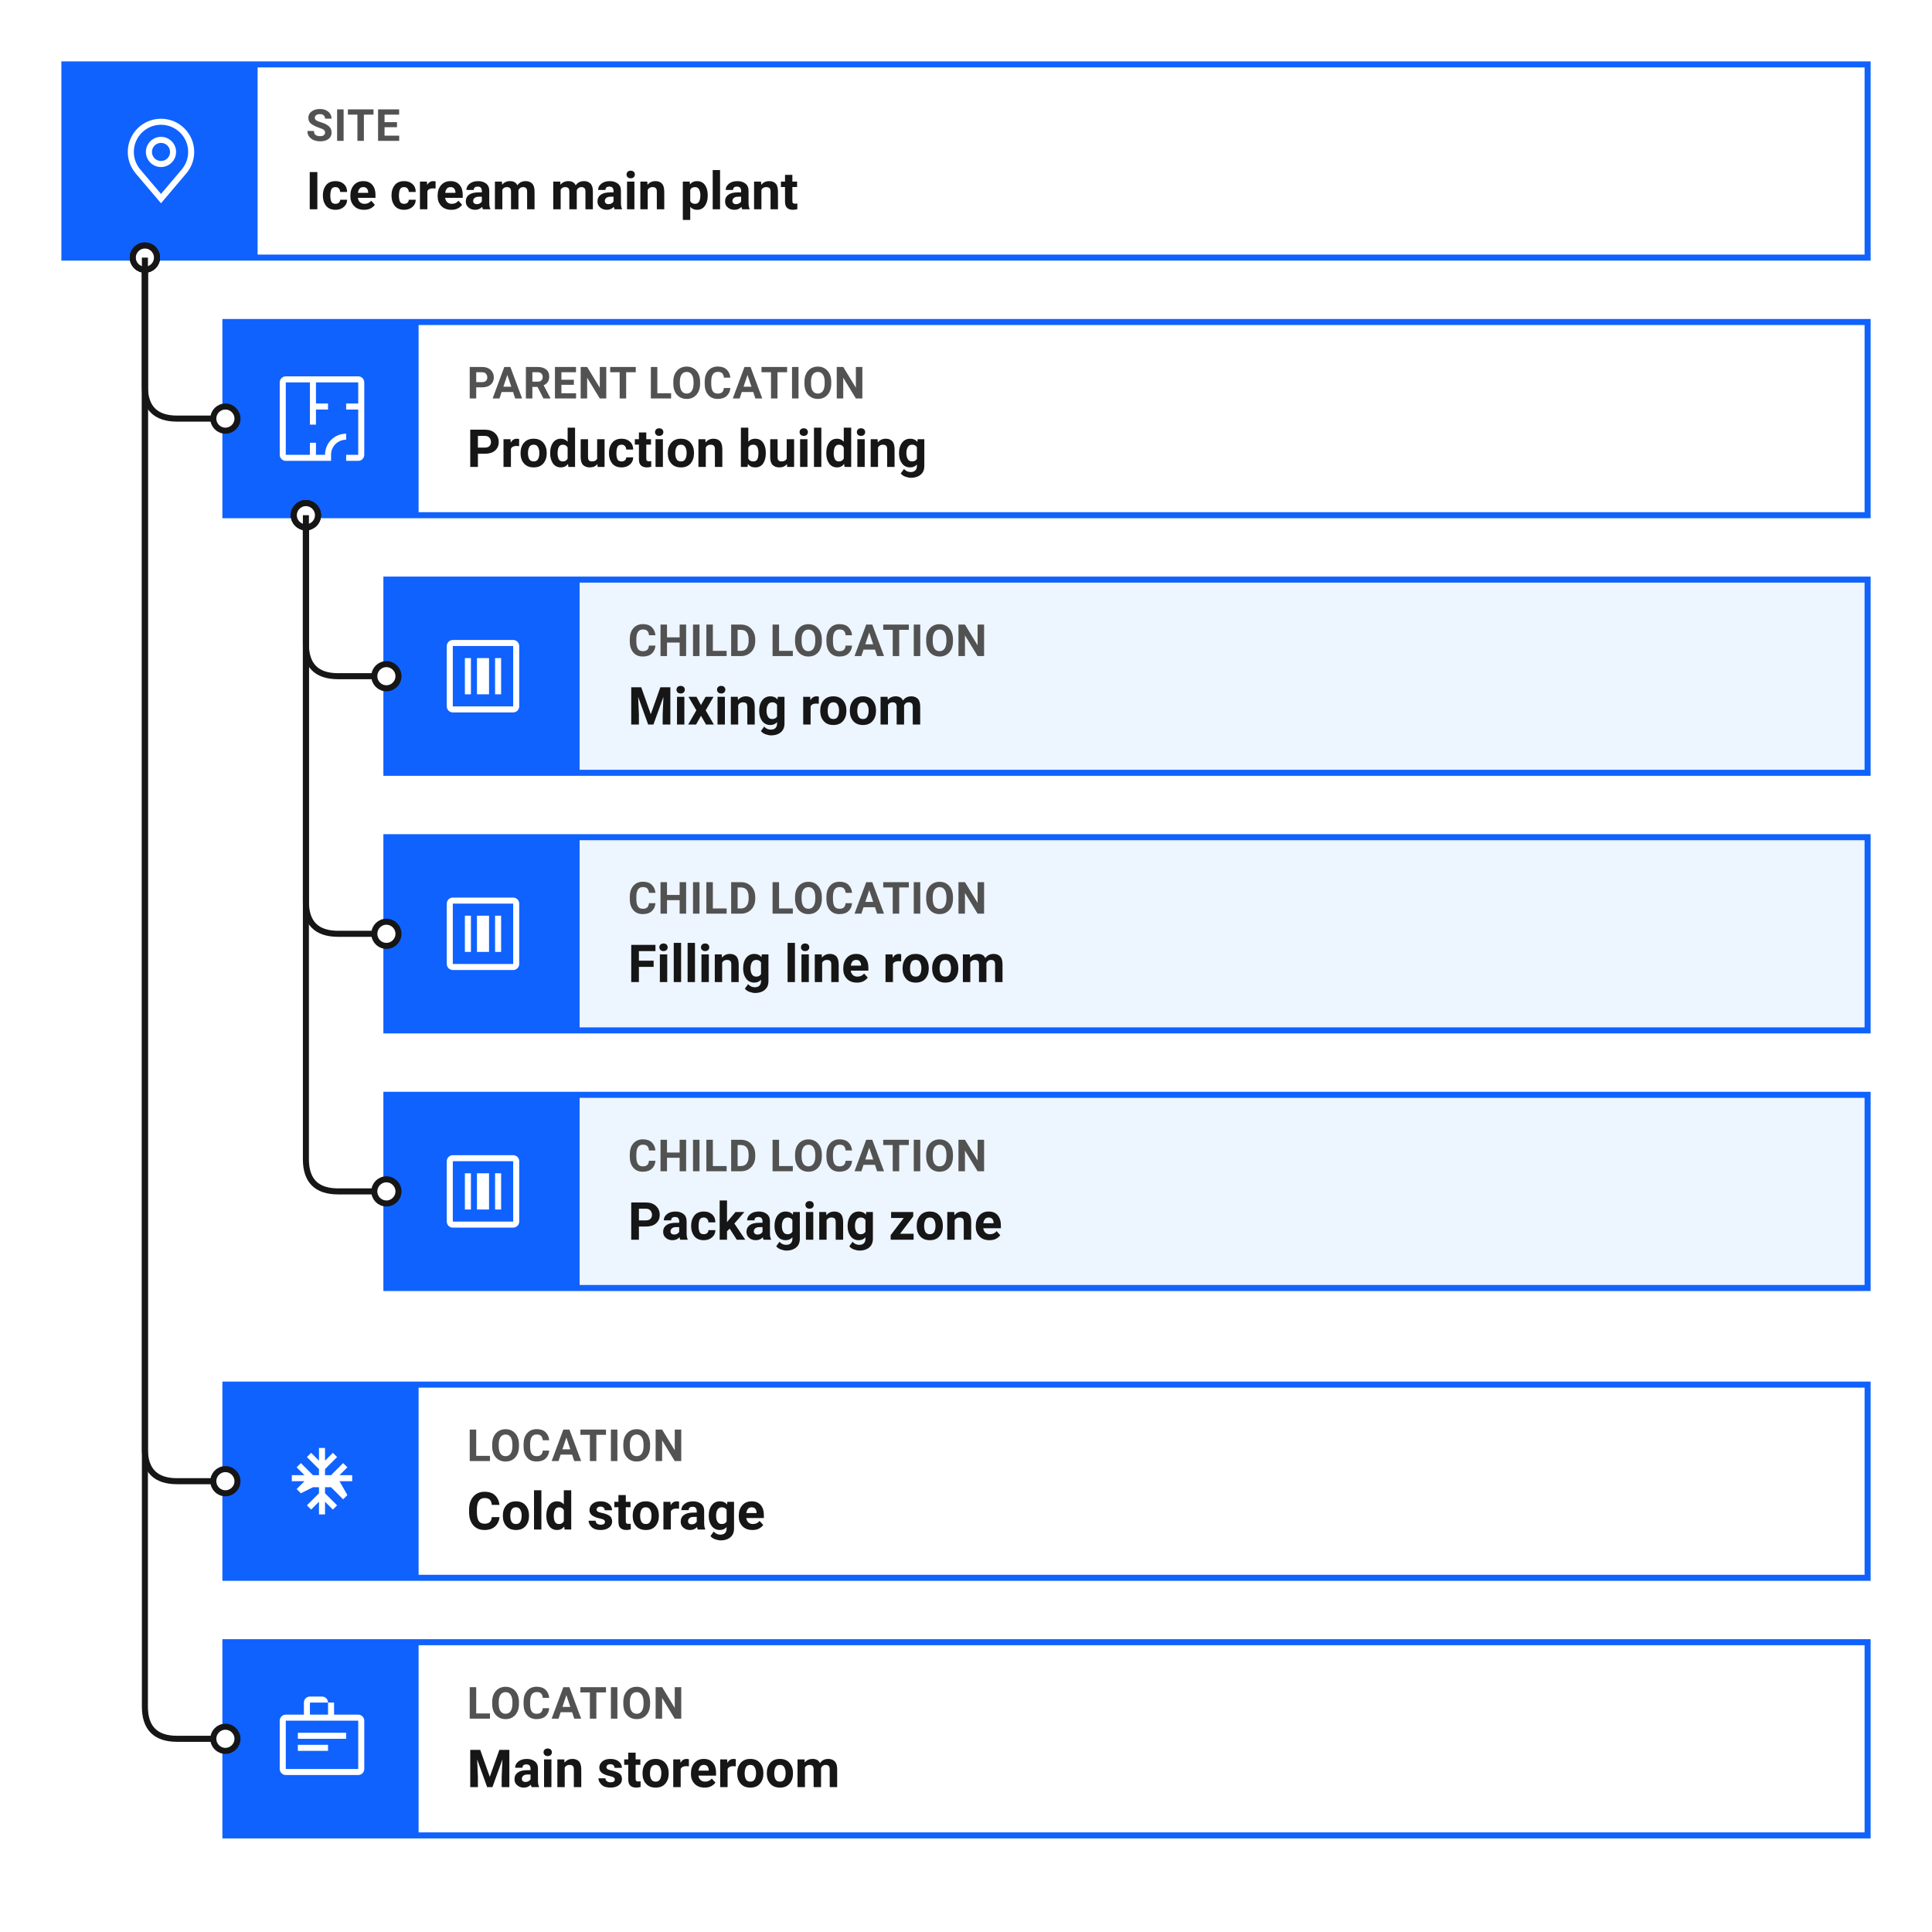
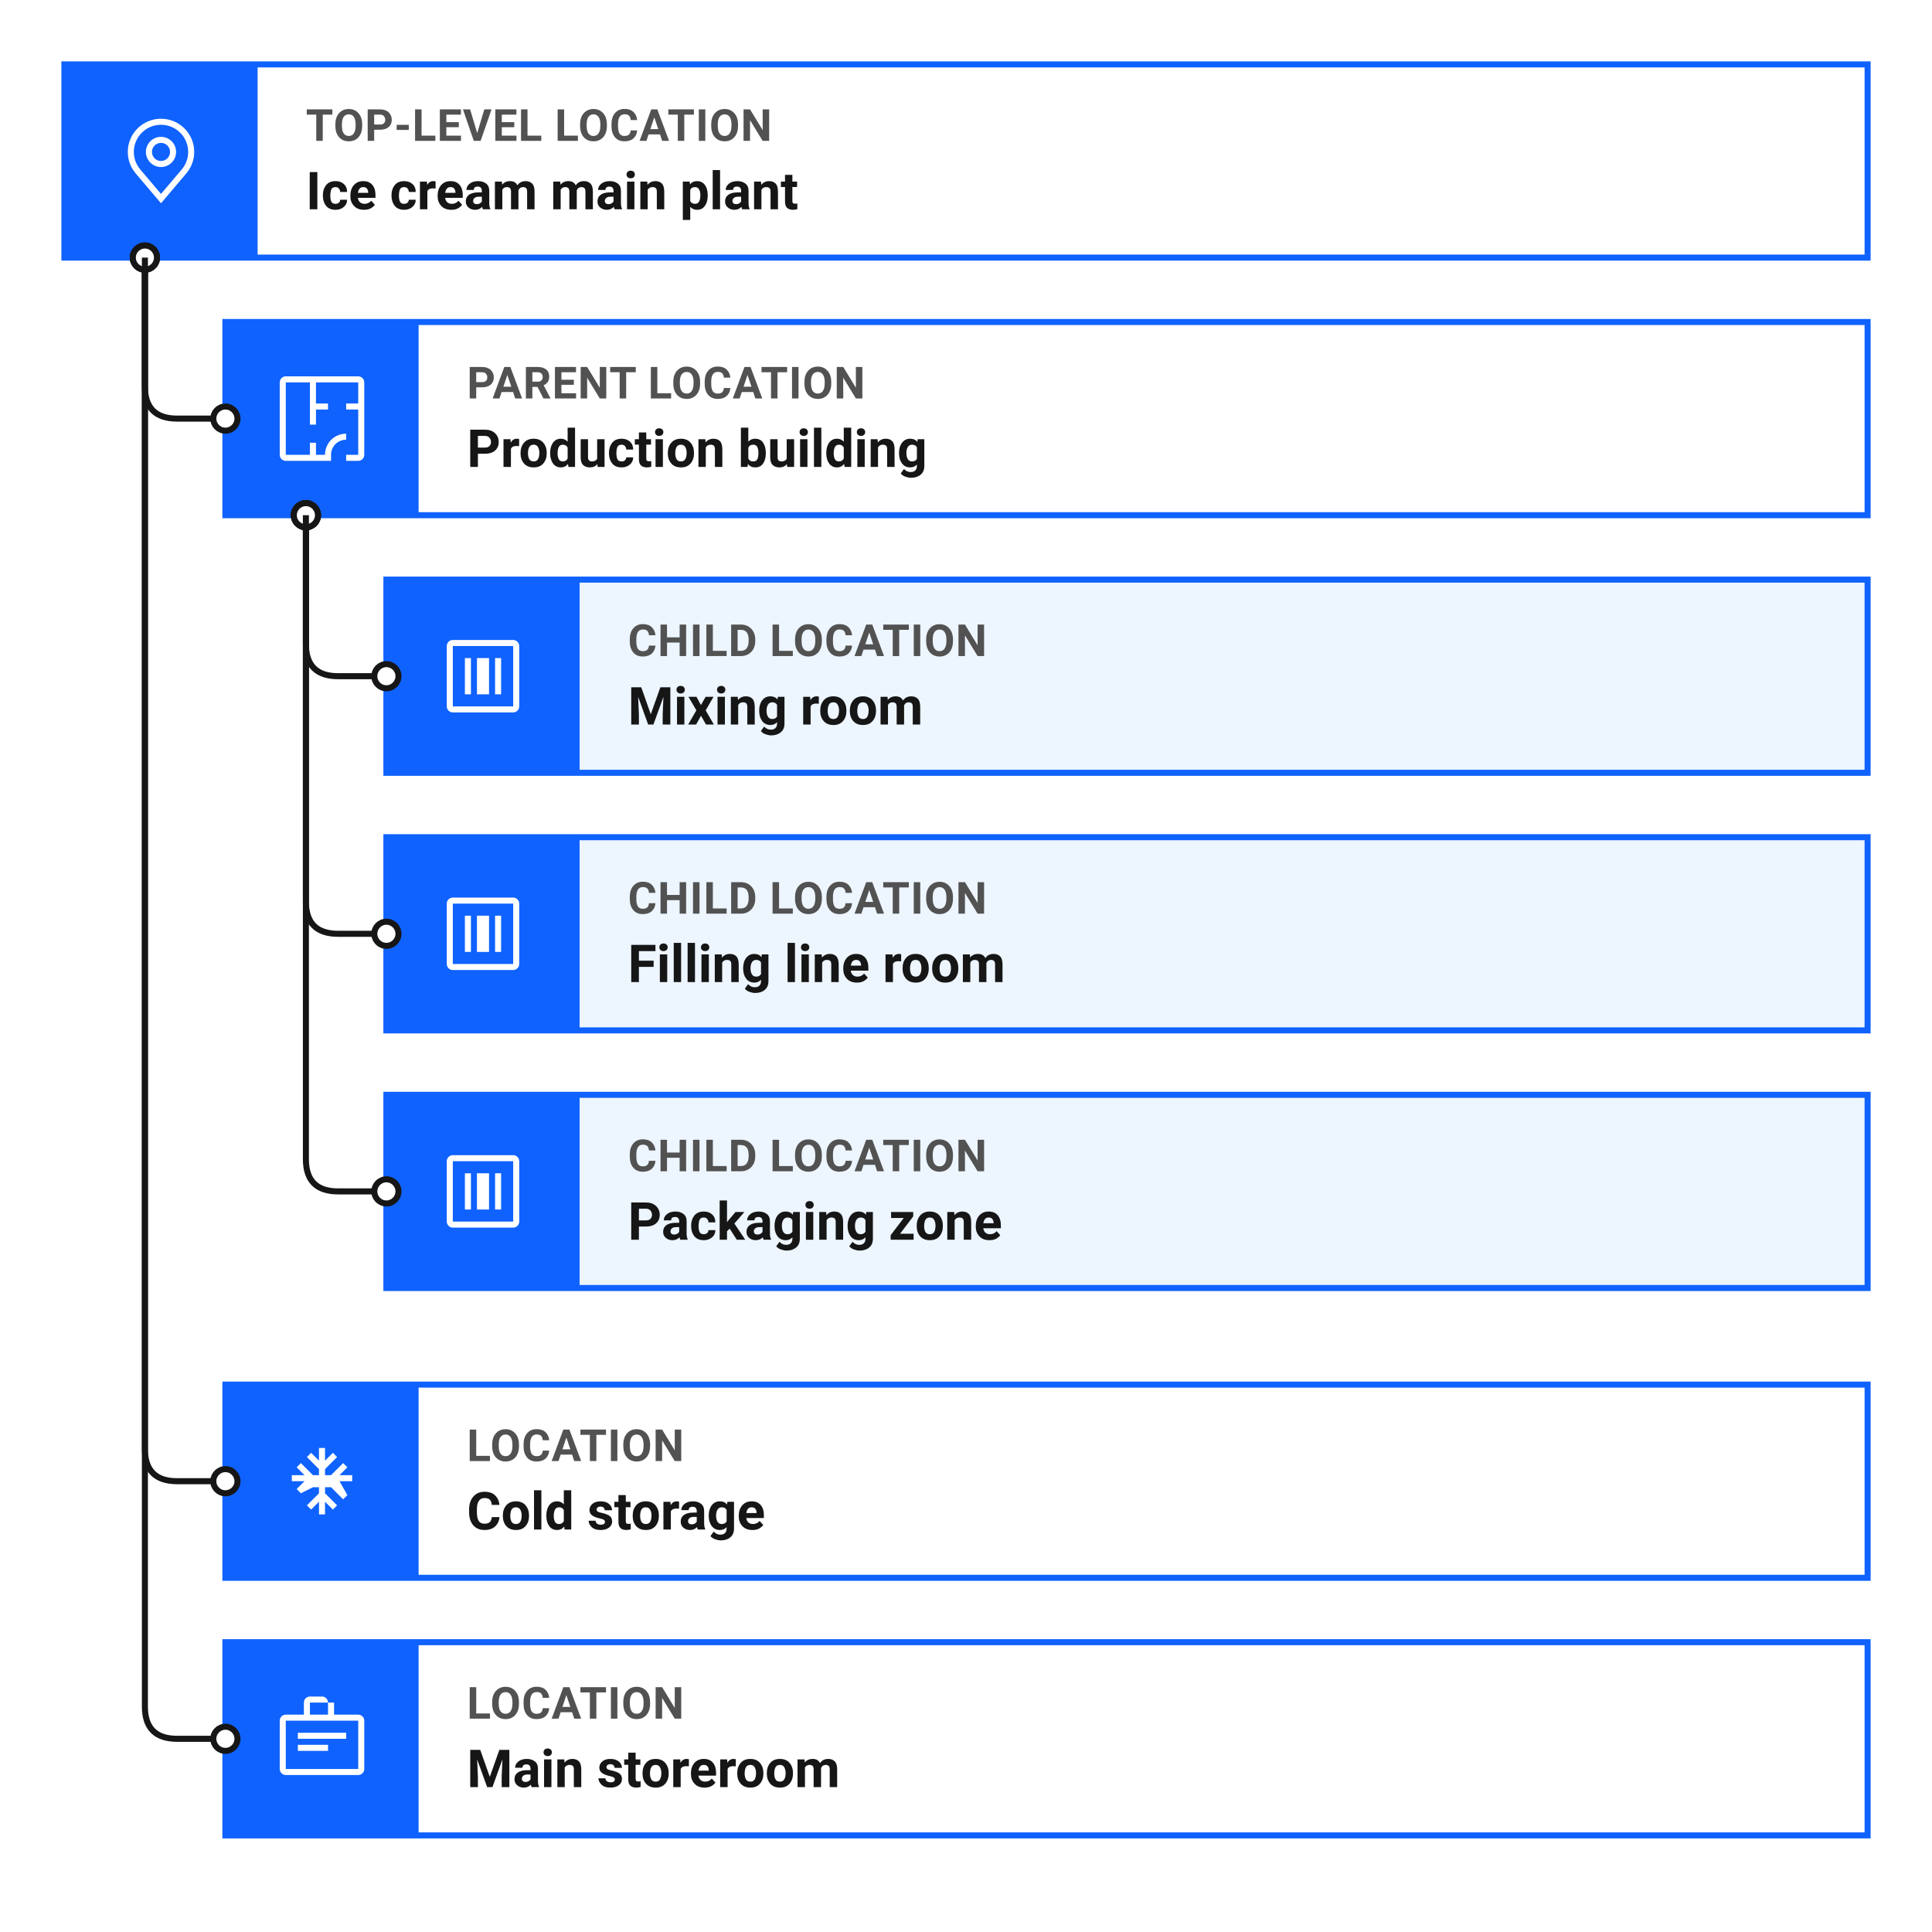
<svg xmlns="http://www.w3.org/2000/svg" width="480" height="480" viewBox="0 0 480 480" fill="none" style="background:#ffffff; font-family:'IBM Plex Sans', -apple-system, BlinkMacSystemFont, 'Segoe UI', Roboto, sans-serif;">
  <rect width="100%" height="100%" fill="#ffffff" />
  <g class="node">
    <rect x="16" y="16" width="448" height="48" fill="#ffffff" stroke="#0F62FE" stroke-width="1.5" />
    <rect x="16" y="16" width="48" height="48" fill="#0F62FE" />
    <g transform="translate(28, 28) scale(0.75)" fill="#ffffff">
      <path d="M16,18a5,5,0,1,1,5-5A5.006,5.006,0,0,1,16,18Zm0-8a3,3,0,1,0,3,3A3.003,3.003,0,0,0,16,10Z" />
      <path d="M16,30,7.564,20.051c-.048-.057-.348-.452-.348-.452A10.889,10.889,0,0,1,5,13a11,11,0,0,1,22,0,10.884,10.884,0,0,1-2.215,6.597l-.002.003s-.3.394-.345.447ZM8.812,18.395c.001.001.233.308.287.374L16,26.908l6.91-8.15c.044-.055.278-.365.279-.366A8.901,8.901,0,0,0,25,13,9,9,0,1,0,7,13a8.905,8.905,0,0,0,1.812,5.395Z" />
    </g>
-     <text x="76" y="35" font-size="11" font-weight="600" fill="#525252" letter-spacing="0.2">SITE</text>
+     <text x="76" y="35" font-size="11" font-weight="600" fill="#525252" letter-spacing="0.2">TOP-LEVEL LOCATION</text>
    <text x="76" y="52" font-size="13" font-weight="600" fill="#161616">Ice cream main plant</text>
  </g>
  <g class="node">
    <rect x="56" y="80" width="408" height="48" fill="#ffffff" stroke="#0F62FE" stroke-width="1.5" />
    <rect x="56" y="80" width="48" height="48" fill="#0F62FE" />
    <g transform="translate(68, 92) scale(0.75)" fill="#ffffff">
      <path d="M28,2H4C2.9,2,2,2.9,2,4v24c0,1.1,0.9,2,2,2h15v-2c0-2.8,2.2-5,5-5v-2c-3.9,0-7,3.1-7,7h-3v-4h-2v4H4V4h8v14h2v-5h4v-2h-4V4h14v7h-4v2h4v15h-4v2h4c1.1,0,2-0.9,2-2V4C30,2.9,29.1,2,28,2z" />
    </g>
    <text x="116" y="99" font-size="11" font-weight="600" fill="#525252" letter-spacing="0.2">PARENT LOCATION</text>
    <text x="116" y="116" font-size="13" font-weight="600" fill="#161616">Production building</text>
  </g>
  <g class="connector">
    <circle cx="36" cy="64" r="3" fill="#ffffff" stroke="#161616" stroke-width="1.5" />
    <path d="M 36 64 V 96 Q 36 104 44 104 H 56" fill="none" stroke="#161616" stroke-width="1.5" />
    <circle cx="56" cy="104" r="3" fill="#ffffff" stroke="#161616" stroke-width="1.5" />
  </g>
  <g class="node">
    <rect x="96" y="144" width="368" height="48" fill="#EDF5FF" stroke="#0F62FE" stroke-width="1.5" />
    <rect x="96" y="144" width="48" height="48" fill="#0F62FE" />
    <g transform="translate(108, 156) scale(0.75)" fill="#ffffff">
      <path d="M26,4H6C4.9,4,4,4.9,4,6v20c0,1.1,0.9,2,2,2h20c1.1,0,2-0.9,2-2V6C28,4.9,27.1,4,26,4z M26,26H6V6h20V26z" />
      <path d="M14,10h4v12h-4V10z M10,10h2v12h-2V10z M20,10h2v12h-2V10z" />
    </g>
    <text x="156" y="163" font-size="11" font-weight="600" fill="#525252" letter-spacing="0.2">CHILD LOCATION</text>
    <text x="156" y="180" font-size="13" font-weight="600" fill="#161616">Mixing room</text>
  </g>
  <g class="connector">
    <circle cx="76" cy="128" r="3" fill="#ffffff" stroke="#161616" stroke-width="1.5" />
    <path d="M 76 128 V 160 Q 76 168 84 168 H 96" fill="none" stroke="#161616" stroke-width="1.5" />
    <circle cx="96" cy="168" r="3" fill="#ffffff" stroke="#161616" stroke-width="1.5" />
  </g>
  <g class="node">
    <rect x="96" y="208" width="368" height="48" fill="#EDF5FF" stroke="#0F62FE" stroke-width="1.5" />
    <rect x="96" y="208" width="48" height="48" fill="#0F62FE" />
    <g transform="translate(108, 220) scale(0.75)" fill="#ffffff">
      <path d="M26,4H6C4.9,4,4,4.9,4,6v20c0,1.1,0.9,2,2,2h20c1.1,0,2-0.9,2-2V6C28,4.9,27.1,4,26,4z M26,26H6V6h20V26z" />
      <path d="M14,10h4v12h-4V10z M10,10h2v12h-2V10z M20,10h2v12h-2V10z" />
    </g>
    <text x="156" y="227" font-size="11" font-weight="600" fill="#525252" letter-spacing="0.2">CHILD LOCATION</text>
    <text x="156" y="244" font-size="13" font-weight="600" fill="#161616">Filling line room</text>
  </g>
  <g class="connector">
    <circle cx="76" cy="128" r="3" fill="#ffffff" stroke="#161616" stroke-width="1.5" />
    <path d="M 76 128 V 224 Q 76 232 84 232 H 96" fill="none" stroke="#161616" stroke-width="1.5" />
    <circle cx="96" cy="232" r="3" fill="#ffffff" stroke="#161616" stroke-width="1.5" />
  </g>
  <g class="node">
    <rect x="96" y="272" width="368" height="48" fill="#EDF5FF" stroke="#0F62FE" stroke-width="1.5" />
    <rect x="96" y="272" width="48" height="48" fill="#0F62FE" />
    <g transform="translate(108, 284) scale(0.75)" fill="#ffffff">
      <path d="M26,4H6C4.9,4,4,4.9,4,6v20c0,1.1,0.9,2,2,2h20c1.1,0,2-0.9,2-2V6C28,4.9,27.1,4,26,4z M26,26H6V6h20V26z" />
      <path d="M14,10h4v12h-4V10z M10,10h2v12h-2V10z M20,10h2v12h-2V10z" />
    </g>
    <text x="156" y="291" font-size="11" font-weight="600" fill="#525252" letter-spacing="0.2">CHILD LOCATION</text>
    <text x="156" y="308" font-size="13" font-weight="600" fill="#161616">Packaging zone</text>
  </g>
  <g class="connector">
    <circle cx="76" cy="128" r="3" fill="#ffffff" stroke="#161616" stroke-width="1.5" />
    <path d="M 76 128 V 288 Q 76 296 84 296 H 96" fill="none" stroke="#161616" stroke-width="1.5" />
    <circle cx="96" cy="296" r="3" fill="#ffffff" stroke="#161616" stroke-width="1.5" />
  </g>
  <g class="node">
    <rect x="56" y="344" width="408" height="48" fill="#ffffff" stroke="#0F62FE" stroke-width="1.5" />
    <rect x="56" y="344" width="48" height="48" fill="#0F62FE" />
    <g transform="translate(68, 356) scale(0.75)" fill="#ffffff">
      <path d="M26,14h-4.2l2.6-2.6l-1.4-1.4L19,14h-2v-2l4-4l-1.4-1.4L17,9.2V5h-2v4.2l-2.6-2.6L11,8l4,4v2h-2l-4-4l-1.4,1.4L10.2,14H6v2h4.2l-2.6,2.6l1.4,1.4L13,18h2v2l-4,4l1.4,1.4L15,22.8V27h2v-4.2l2.6,2.6l1.4-1.4L17,20v-2h2l4,4l1.4-1.4L21.8,16H26V14z" />
    </g>
    <text x="116" y="363" font-size="11" font-weight="600" fill="#525252" letter-spacing="0.2">LOCATION</text>
    <text x="116" y="380" font-size="13" font-weight="600" fill="#161616">Cold storage</text>
  </g>
  <g class="connector">
    <circle cx="36" cy="64" r="3" fill="#ffffff" stroke="#161616" stroke-width="1.5" />
    <path d="M 36 64 V 360 Q 36 368 44 368 H 56" fill="none" stroke="#161616" stroke-width="1.5" />
    <circle cx="56" cy="368" r="3" fill="#ffffff" stroke="#161616" stroke-width="1.5" />
  </g>
  <g class="node">
    <rect x="56" y="408" width="408" height="48" fill="#ffffff" stroke="#0F62FE" stroke-width="1.5" />
    <rect x="56" y="408" width="48" height="48" fill="#0F62FE" />
    <g transform="translate(68, 420) scale(0.75)" fill="#ffffff">
      <path d="M28,8H18V4c0-1.1-0.9-2-2-2h-4C10.9,2,10,2.9,10,4v4H4C2.9,8,2,8.9,2,10v16c0,1.1,0.9,2,2,2h24c1.1,0,2-0.9,2-2V10C30,8.9,29.1,8,28,8z M12,4h8v4h-8V4z M28,26H4V10h24V26z M8,14h16v2H8V14z M8,18h10v2H8V18z" />
    </g>
    <text x="116" y="427" font-size="11" font-weight="600" fill="#525252" letter-spacing="0.2">LOCATION</text>
    <text x="116" y="444" font-size="13" font-weight="600" fill="#161616">Main storeroom</text>
  </g>
  <g class="connector">
    <circle cx="36" cy="64" r="3" fill="#ffffff" stroke="#161616" stroke-width="1.5" />
    <path d="M 36 64 V 424 Q 36 432 44 432 H 56" fill="none" stroke="#161616" stroke-width="1.5" />
    <circle cx="56" cy="432" r="3" fill="#ffffff" stroke="#161616" stroke-width="1.5" />
  </g>
</svg>
